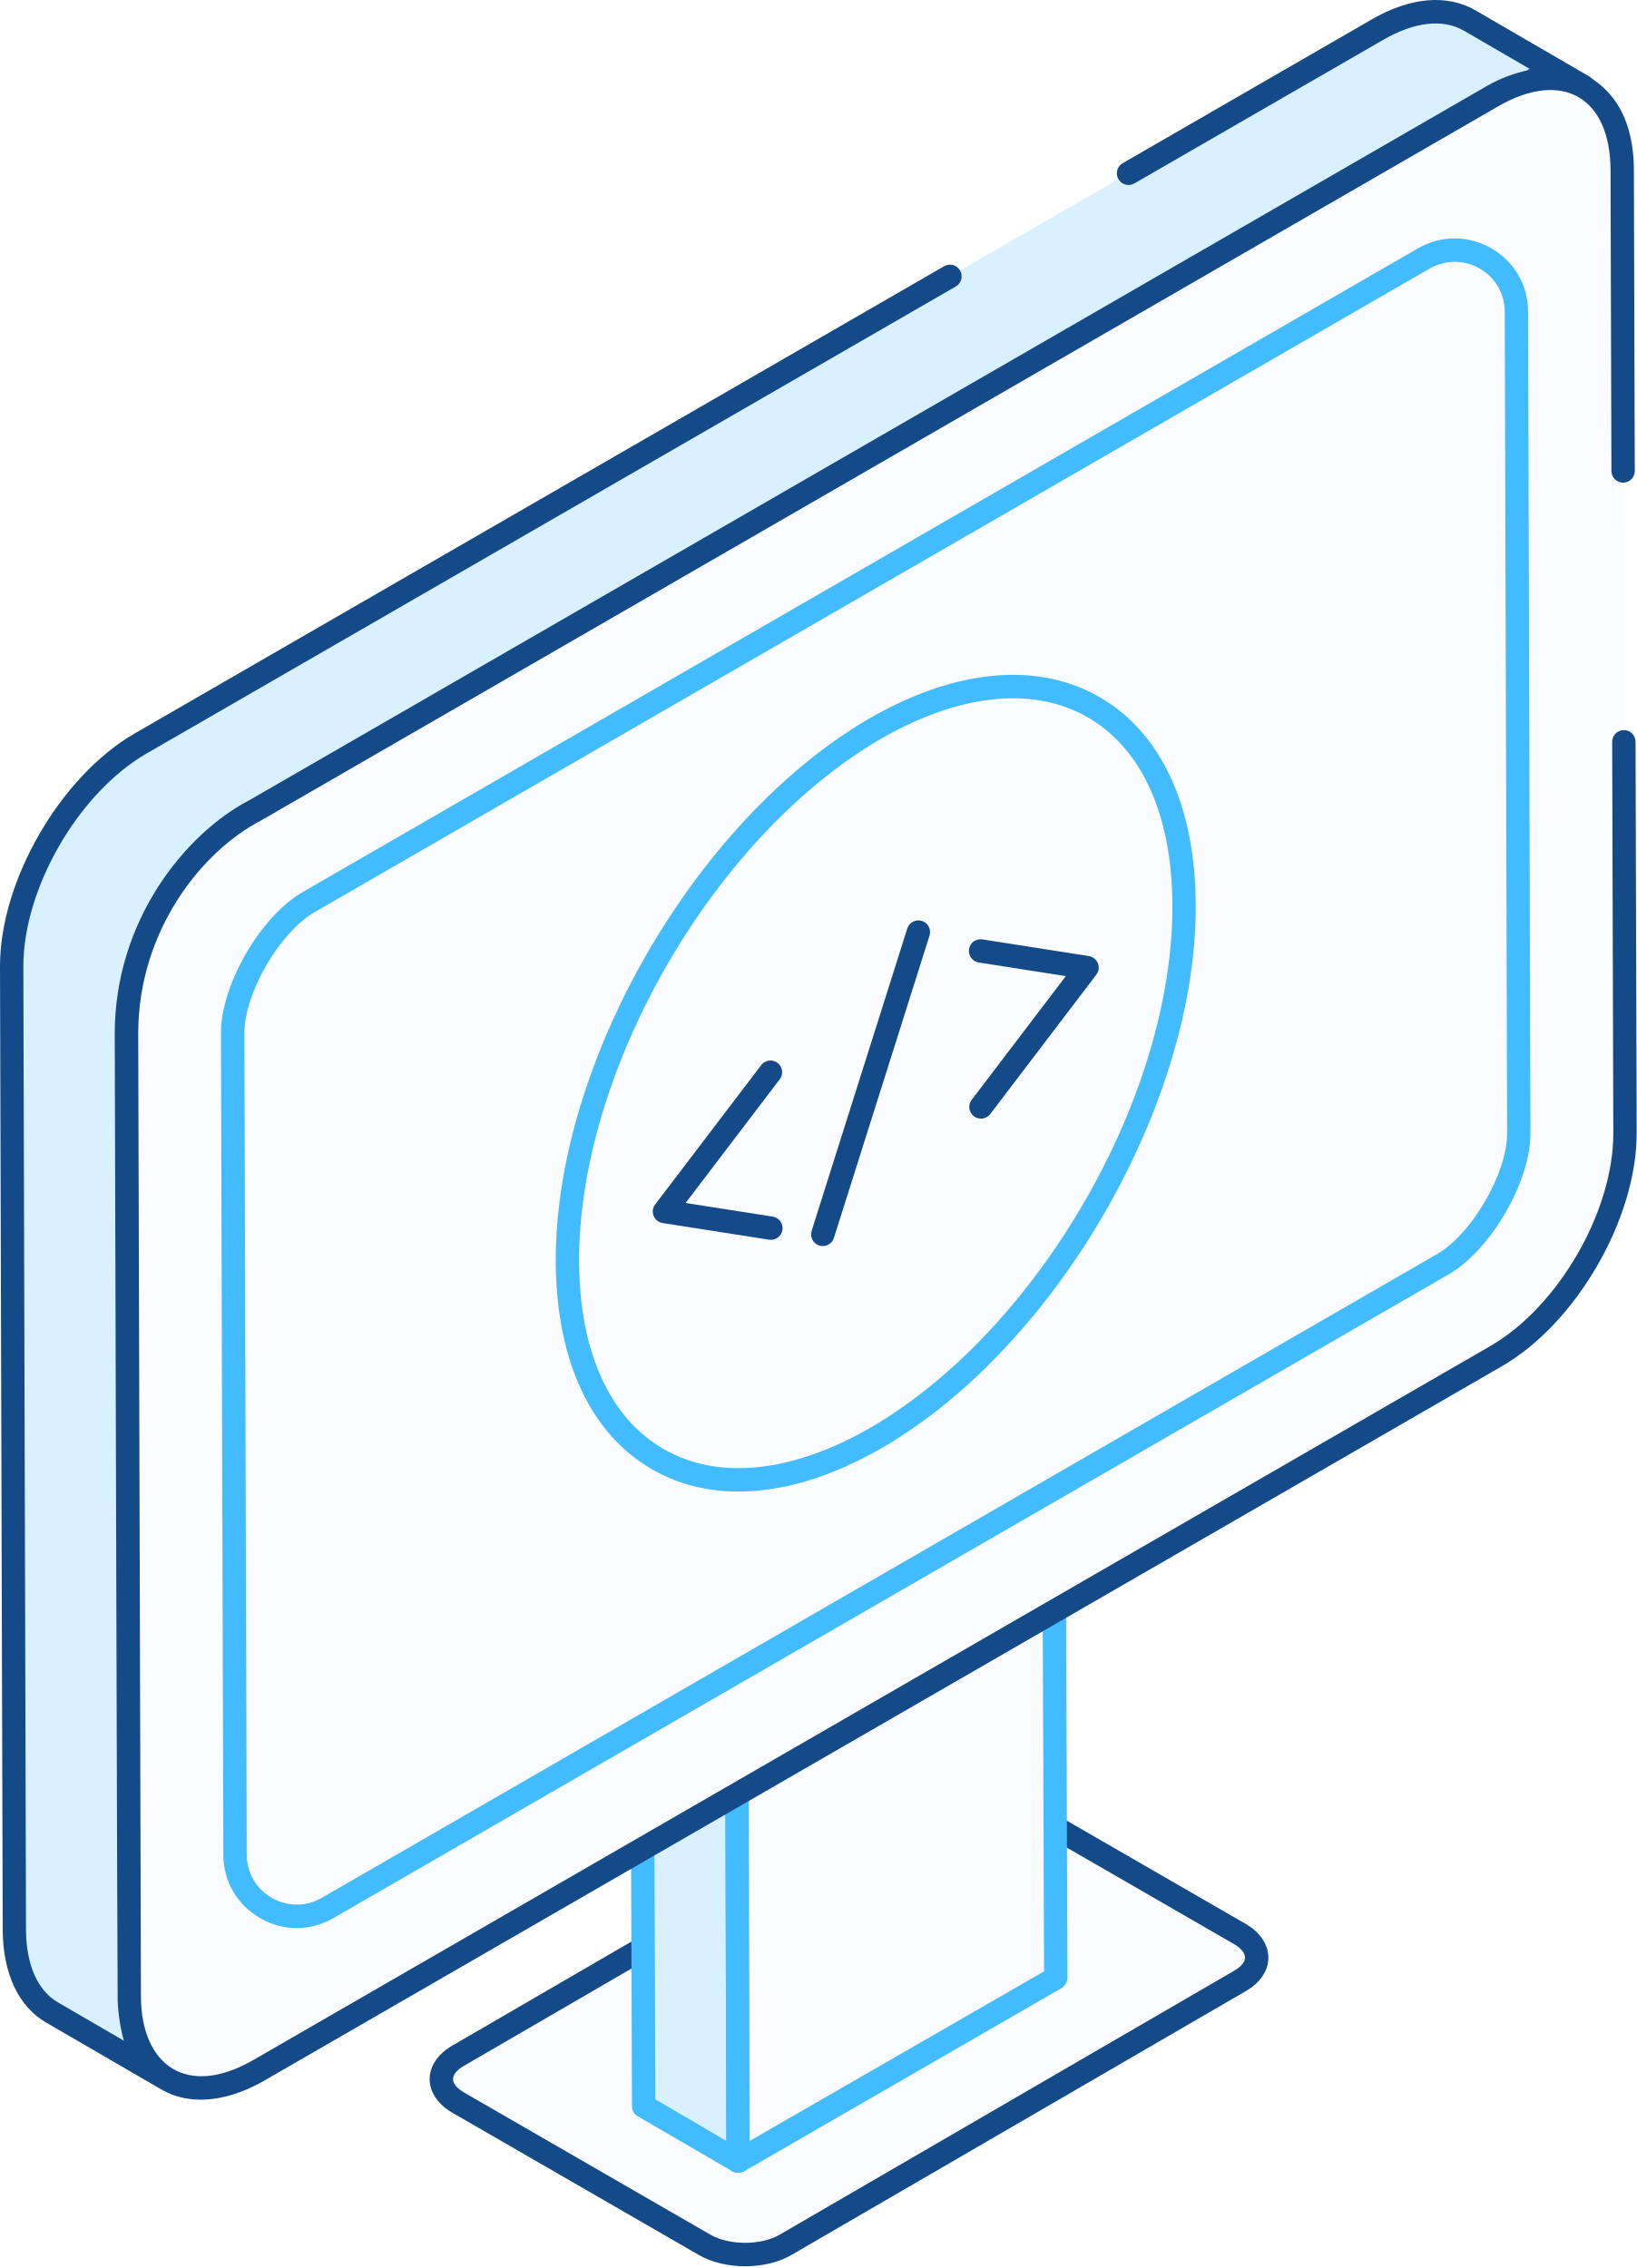
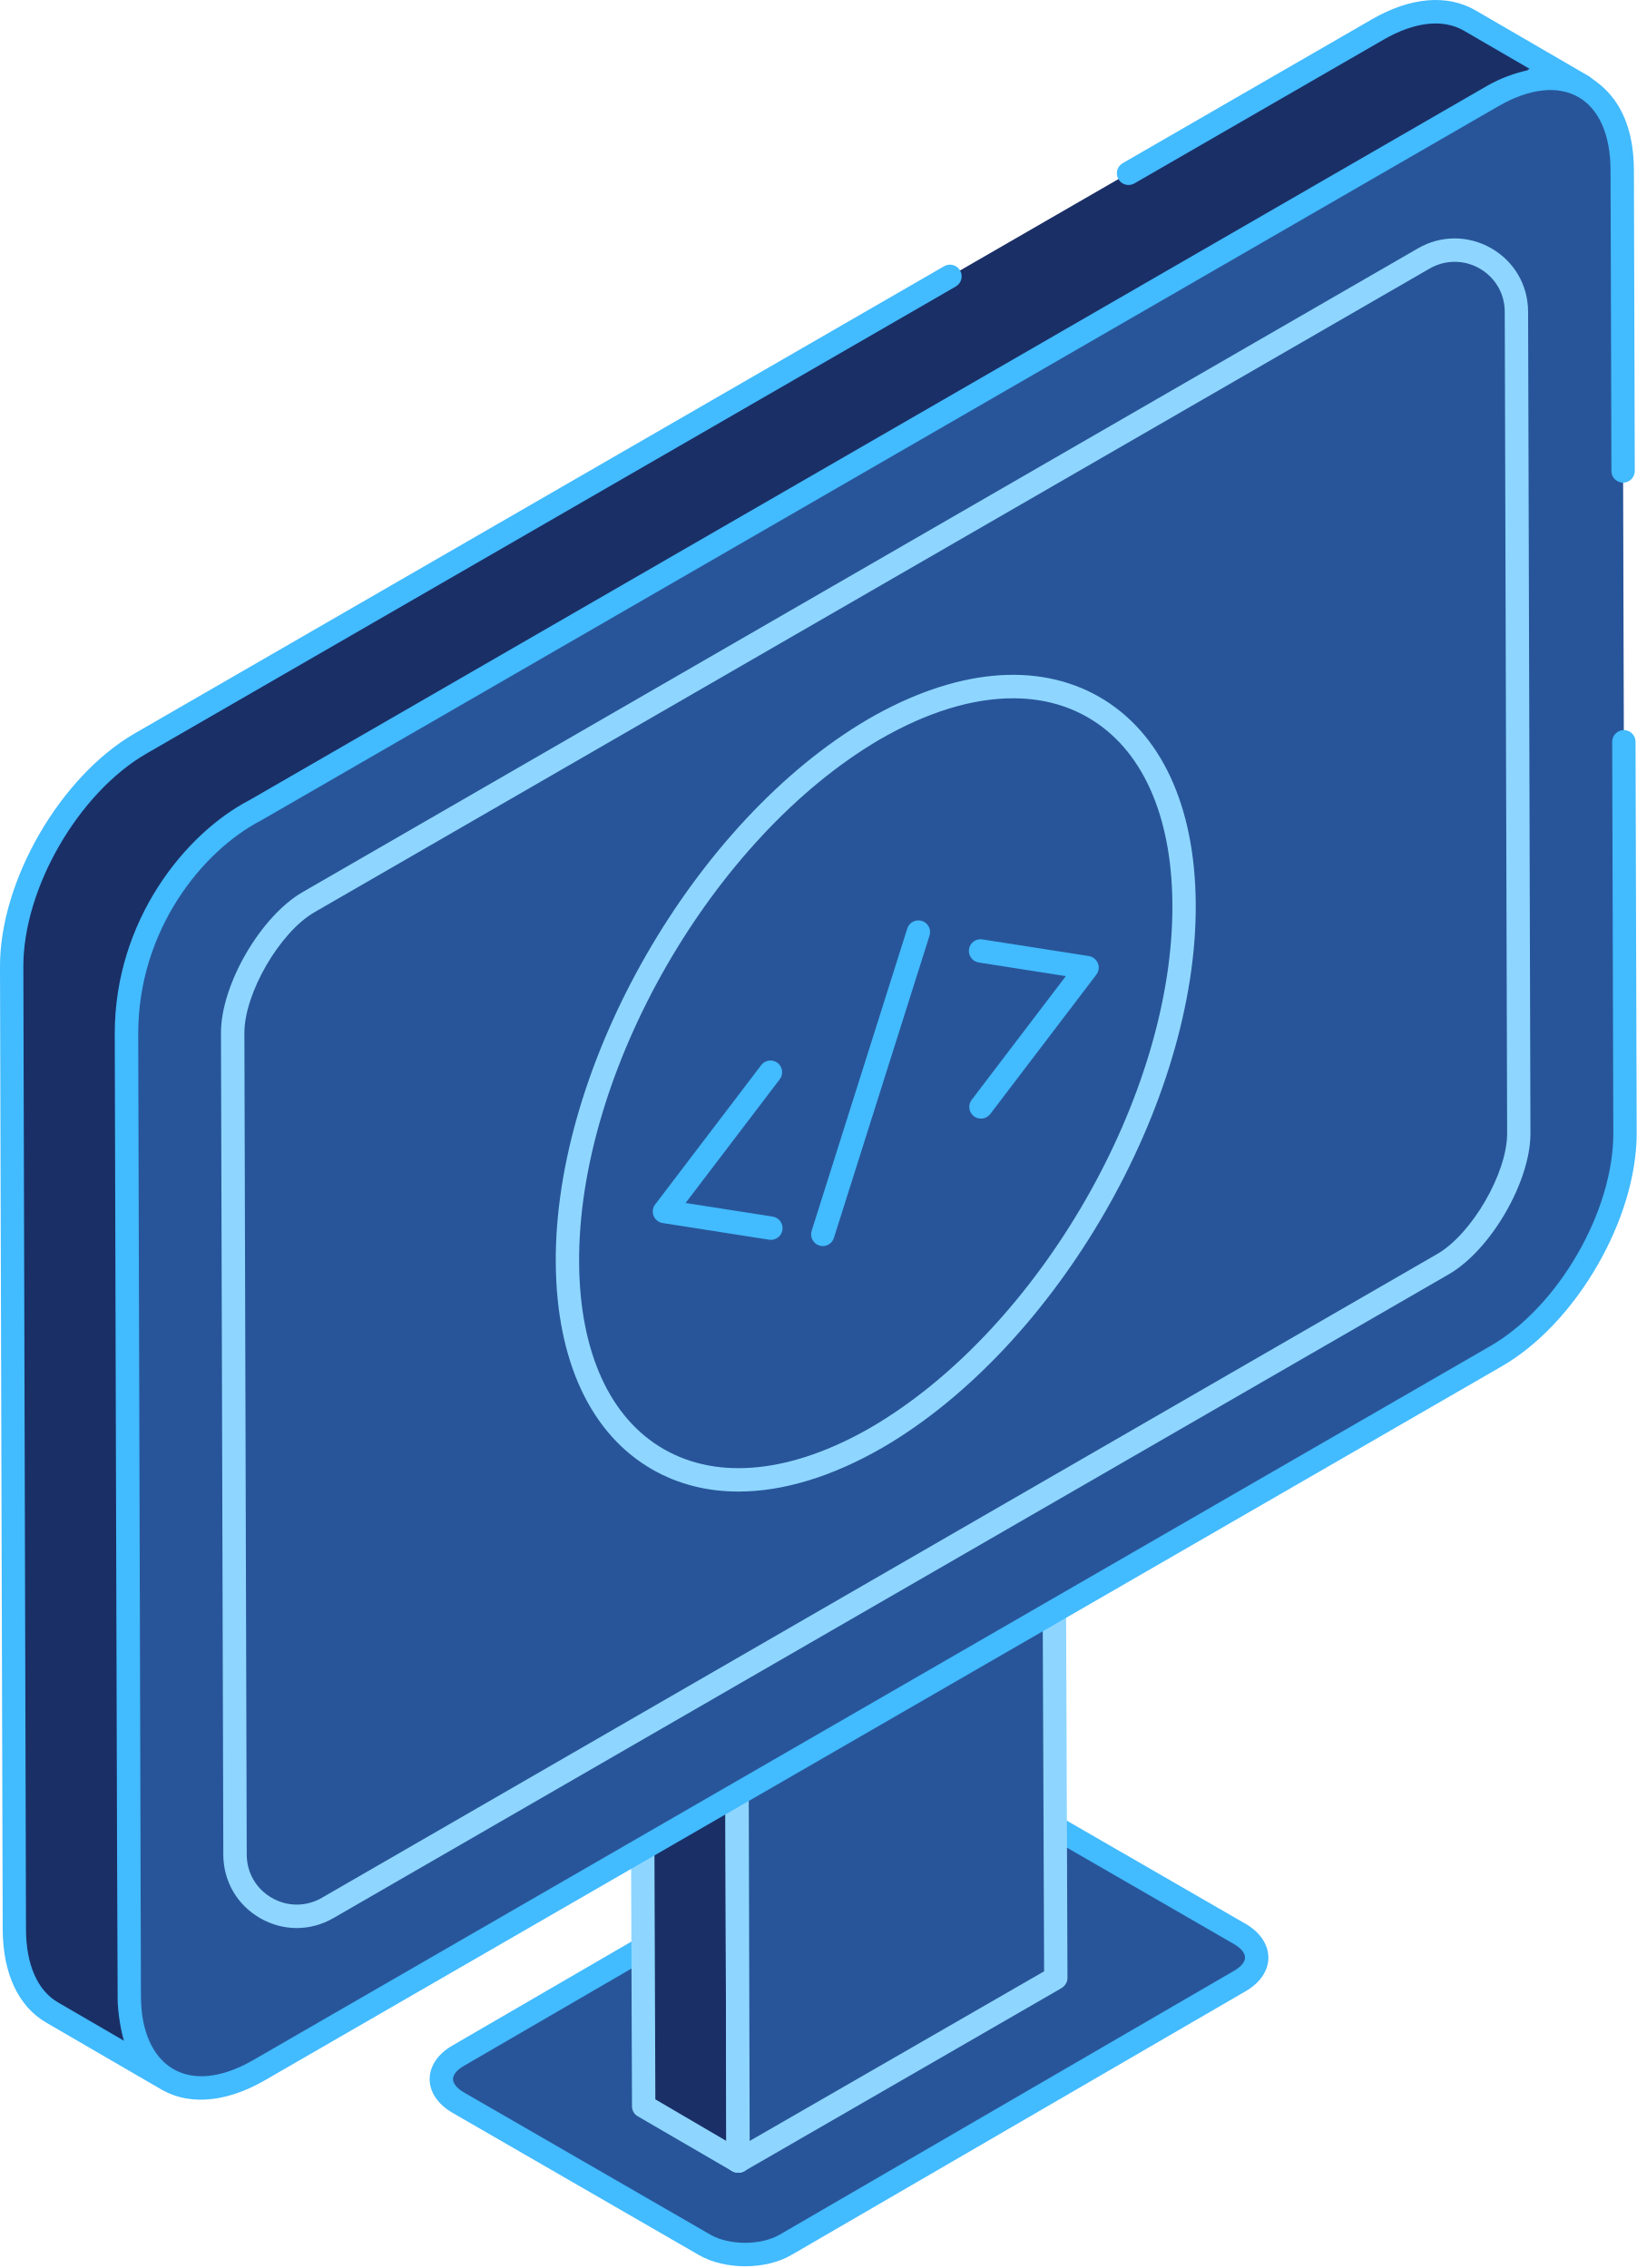
<svg xmlns="http://www.w3.org/2000/svg" width="329" height="456" viewBox="0 0 329 456" fill="none">
-   <path d="M249.205 388.84C253.709 391.441 253.735 395.653 249.269 398.254L157.869 451.338C153.403 453.939 146.121 453.926 141.629 451.338L92.098 422.741C87.607 420.14 87.581 415.94 92.047 413.339L183.447 360.255C187.913 357.654 195.183 357.654 199.687 360.255L249.205 388.84Z" fill="#FBFCFF" />
-   <path d="M250.387 386.81L211.969 364.633V370.05L248.039 390.87C249.448 391.682 250.26 392.672 250.26 393.573C250.26 394.461 249.473 395.425 248.09 396.224L156.703 449.308C152.948 451.478 146.579 451.478 142.811 449.308L93.279 420.711C91.871 419.899 91.059 418.922 91.059 418.021C91.059 417.133 91.845 416.169 93.228 415.37L129.032 394.575V389.145L90.868 411.31C88.001 412.972 86.365 415.42 86.365 418.034C86.365 420.647 88.039 423.109 90.932 424.784L140.463 453.381C143.077 454.891 146.426 455.652 149.776 455.652C153.125 455.652 156.462 454.903 159.063 453.393L250.45 400.31C253.317 398.648 254.954 396.199 254.954 393.598C254.941 390.946 253.279 388.485 250.387 386.81Z" fill="#154A89" />
-   <path d="M148.376 434.527L129.358 423.476L129.104 333.548L148.123 344.599L148.376 434.527Z" fill="#D9F1FF" />
-   <path d="M150.509 359.342L145.815 362.07L146.005 430.455L131.732 422.094L131.541 370.329L126.847 373.057L127.037 423.502C127.037 424.352 127.507 425.101 128.167 425.481L147.236 436.57C147.616 436.76 147.984 436.849 148.365 436.849C148.834 436.849 149.215 436.76 149.583 436.57C150.331 436.189 150.712 435.352 150.712 434.502V430.467L150.509 359.342Z" fill="#42BBFF" />
-   <path d="M172.864 328.118L153.846 317.068L217.663 280.211L236.682 291.274L172.864 328.118Z" fill="#FBFCFF" />
-   <path d="M211.955 307.755L212.209 397.683L148.379 434.527L148.125 344.599L211.955 307.755Z" fill="#FBFCFF" />
-   <path d="M214.29 322.511L209.596 325.239L209.875 396.351L150.689 430.455L150.498 359.342L145.804 362.07L145.994 430.455V434.489C145.994 435.339 146.464 436.177 147.212 436.557C147.593 436.748 147.961 436.836 148.342 436.836C148.811 436.836 149.192 436.748 149.56 436.557L213.352 399.739C214.1 399.269 214.569 398.521 214.569 397.671L214.29 322.511Z" fill="#42BBFF" />
-   <path d="M226.837 34.838L276.914 5.923C284.146 1.749 290.693 1.369 295.425 4.122L318.503 17.532C313.771 14.779 307.224 15.172 299.992 19.334L51.333 162.891L25.425 207.792L25.971 401.375C25.996 409.571 28.889 415.344 33.558 418.047L10.48 404.636C5.811 401.934 2.918 396.161 2.893 387.965L2.347 194.381C2.296 177.888 13.905 157.778 28.255 149.481L190.945 55.556" fill="#D9F1FF" />
-   <path d="M326.408 149.138L326.636 227.787C326.687 244.293 315.078 264.39 300.716 272.675L52.057 416.232C37.694 424.517 26.022 417.869 25.971 401.362L25.426 207.779C25.426 186.692 38.316 169.615 51.346 162.891L299.993 19.334C314.355 11.049 326.027 17.697 326.078 34.203L326.256 94.697" fill="#FBFCFF" />
-   <path d="M328.755 149.138C328.755 147.844 327.702 146.791 326.408 146.791C325.114 146.791 324.06 147.857 324.06 149.138L324.289 227.787C324.34 243.519 313.238 262.741 299.549 270.645L50.889 414.202C37.466 421.916 28.357 415.166 28.331 401.363L27.785 207.792C27.785 187.124 40.562 171.113 52.526 164.934L301.173 21.364C314.05 13.942 323.693 19.588 323.731 34.203L323.908 94.697C323.908 95.991 324.961 97.044 326.255 97.044C327.549 97.044 328.603 95.978 328.603 94.697L328.425 34.203C328.387 19.943 320.495 16.454 319.62 15.464L296.605 2.092C290.908 -1.22 283.499 -0.585 275.747 3.893L225.67 32.808C224.541 33.455 224.16 34.889 224.807 36.018C225.454 37.147 226.888 37.528 228.017 36.88L278.094 7.979C284.336 4.376 290.058 3.741 294.245 6.164L307.504 13.866C307.339 13.904 307.174 13.98 307.009 14.018C307.059 14.043 307.098 14.081 307.148 14.107C304.459 14.716 301.68 15.667 298.825 17.317L50.255 160.811C37.161 167.573 23.066 185.158 23.066 207.792C23.18 245.702 23.573 396.529 23.649 401.718H23.637C23.675 404.877 24.373 408.607 24.918 410.307L11.647 402.593C7.537 400.208 5.253 395.006 5.227 387.952L4.695 194.381C4.644 178.674 15.745 159.44 29.422 151.523L192.125 57.599C193.254 56.952 193.635 55.518 192.988 54.389C192.34 53.26 190.894 52.879 189.778 53.526L27.088 147.451C12.091 156.129 -0.063 177.177 0 194.394L0.546 387.977C0.584 396.782 3.692 403.418 9.3 406.666L32.378 420.076C32.391 420.076 32.391 420.076 32.404 420.076C32.416 420.089 32.429 420.089 32.429 420.102C38.925 423.845 46.715 422.03 53.236 418.262L301.896 274.692C316.879 266.039 329.034 244.991 328.983 227.762L328.755 149.138Z" fill="#154A89" />
-   <path d="M65.862 383.613C57.603 388.384 47.275 382.433 47.25 372.905L46.781 207.741C46.755 198.911 54.304 185.855 62.018 181.402L286.203 51.966C294.463 47.196 304.79 53.146 304.816 62.674L305.285 227.838C305.311 236.681 297.762 249.724 290.048 254.177L65.862 383.613Z" fill="#FBFCFF" />
-   <path d="M59.643 387.647C57.118 387.647 54.593 386.988 52.284 385.656C47.666 383.004 44.9 378.233 44.888 372.905L44.418 207.728C44.38 198.035 52.373 184.244 60.836 179.359L285.021 49.936C289.627 47.271 295.146 47.271 299.764 49.923C304.382 52.575 307.148 57.345 307.16 62.674L307.63 227.838C307.668 237.531 299.675 251.322 291.212 256.207L67.027 385.643C64.718 386.975 62.181 387.647 59.643 387.647ZM292.405 52.638C290.68 52.638 288.941 53.095 287.368 53.996L63.195 183.419C56.205 187.467 49.1 199.722 49.125 207.715L49.595 372.892C49.607 376.521 51.485 379.769 54.644 381.583C57.791 383.397 61.546 383.385 64.693 381.57L288.878 252.134C295.869 248.099 302.974 235.831 302.948 227.838L302.466 62.674C302.453 59.045 300.576 55.797 297.417 53.983C295.843 53.082 294.118 52.638 292.405 52.638Z" fill="#42BBFF" />
-   <path d="M176.253 289.004C210.776 268.856 238.332 220.822 238.003 181.669C237.711 142.465 209.887 126.872 175.72 146.614C141.274 166.761 113.768 214.77 114.06 253.961C114.339 293.064 142.162 308.682 176.253 289.004Z" fill="#FBFCFF" />
-   <path d="M148.431 299.89C142.138 299.89 136.302 298.418 131.138 295.462C118.755 288.369 111.866 273.639 111.714 253.961C111.409 214.085 139.601 165.01 174.542 144.571C191.936 134.51 208.404 132.937 220.939 140.105C233.31 147.185 240.211 161.94 240.351 181.643C240.694 221.52 212.477 270.594 177.447 291.034C177.447 291.034 177.447 291.034 177.434 291.034C167.247 296.921 157.376 299.89 148.431 299.89ZM203.621 140.397C195.476 140.397 186.379 143.163 176.889 148.644C143.255 168.322 116.116 215.557 116.408 253.936C116.535 271.863 122.6 285.172 133.473 291.389C144.46 297.682 159.241 296.121 175.087 286.986C208.81 267.296 235.987 220.073 235.657 181.694C235.53 163.742 229.465 150.42 218.605 144.203C214.164 141.653 209.115 140.397 203.621 140.397ZM176.255 289.004H176.318H176.255Z" fill="#42BBFF" />
-   <path d="M165.392 250.535C165.163 250.535 164.922 250.497 164.681 250.42C163.438 250.027 162.765 248.708 163.146 247.477L182.367 186.692C182.761 185.449 184.08 184.776 185.311 185.157C186.554 185.55 187.226 186.87 186.846 188.1L167.625 248.885C167.307 249.888 166.381 250.535 165.392 250.535Z" fill="#154A89" />
-   <path d="M154.964 249.279C154.837 249.279 154.723 249.266 154.596 249.253L133.193 245.904C132.381 245.777 131.683 245.219 131.378 244.458C131.074 243.696 131.188 242.821 131.696 242.161L153.01 214.148C153.784 213.12 155.256 212.917 156.296 213.703C157.324 214.49 157.527 215.962 156.74 216.99L137.811 241.869L155.319 244.61C156.601 244.813 157.476 246.018 157.273 247.3C157.096 248.454 156.106 249.279 154.964 249.279Z" fill="#154A89" />
-   <path d="M197.176 224.906C196.681 224.906 196.187 224.754 195.755 224.424C194.728 223.638 194.525 222.166 195.311 221.138L214.241 196.258L196.732 193.518C195.451 193.315 194.575 192.11 194.778 190.828C194.981 189.534 196.174 188.671 197.468 188.874L218.872 192.224C219.684 192.351 220.381 192.909 220.686 193.67C220.99 194.431 220.876 195.307 220.369 195.967L199.054 223.98C198.585 224.576 197.887 224.906 197.176 224.906Z" fill="#154A89" />
+   <path d="M249.205 388.84C253.709 391.441 253.735 395.653 249.269 398.254L157.869 451.338C153.403 453.939 146.121 453.926 141.629 451.338L92.098 422.741C87.607 420.14 87.581 415.94 92.047 413.339L183.447 360.255C187.913 357.654 195.183 357.654 199.687 360.255L249.205 388.84Z" fill="#285599" />
+   <path d="M250.387 386.81L211.969 364.633V370.05L248.039 390.87C249.448 391.682 250.26 392.672 250.26 393.573C250.26 394.461 249.473 395.425 248.09 396.224L156.703 449.308C152.948 451.478 146.579 451.478 142.811 449.308L93.279 420.711C91.871 419.899 91.059 418.922 91.059 418.021C91.059 417.133 91.845 416.169 93.228 415.37L129.032 394.575V389.145L90.868 411.31C88.001 412.972 86.365 415.42 86.365 418.034C86.365 420.647 88.039 423.109 90.932 424.784L140.463 453.381C143.077 454.891 146.426 455.652 149.776 455.652C153.125 455.652 156.462 454.903 159.063 453.393L250.45 400.31C253.317 398.648 254.954 396.199 254.954 393.598C254.941 390.946 253.279 388.485 250.387 386.81Z" fill="#42BBFF" />
+   <path d="M148.377 434.527L129.358 423.476L129.104 333.548L148.123 344.599L148.377 434.527Z" fill="#1A2F66" />
+   <path d="M150.509 359.342L145.815 362.07L146.005 430.455L131.732 422.094L131.541 370.329L126.847 373.057L127.037 423.502C127.037 424.352 127.507 425.101 128.167 425.481L147.236 436.57C147.616 436.76 147.984 436.849 148.365 436.849C148.834 436.849 149.215 436.76 149.583 436.57C150.331 436.189 150.712 435.352 150.712 434.502V430.467L150.509 359.342Z" fill="#8ED6FF" />
+   <path d="M172.864 328.118L153.846 317.068L217.663 280.211L236.682 291.274L172.864 328.118Z" fill="#285599" />
+   <path d="M211.955 307.755L212.209 397.683L148.379 434.527L148.125 344.599L211.955 307.755Z" fill="#285599" />
+   <path d="M214.29 322.511L209.596 325.239L209.875 396.351L150.689 430.455L150.499 359.342L145.804 362.07L145.995 430.455V434.489C145.995 435.339 146.464 436.177 147.212 436.557C147.593 436.748 147.961 436.836 148.342 436.836C148.811 436.836 149.192 436.748 149.56 436.557L213.352 399.739C214.1 399.269 214.57 398.521 214.57 397.671L214.29 322.511Z" fill="#8ED6FF" />
+   <path d="M226.837 34.838L276.914 5.923C284.146 1.749 290.693 1.369 295.425 4.122L318.503 17.532C313.771 14.779 307.224 15.172 299.992 19.334L51.333 162.891L25.425 207.792L25.971 401.375C25.996 409.571 28.889 415.344 33.558 418.047L10.48 404.636C5.811 401.934 2.918 396.161 2.893 387.965L2.347 194.381C2.296 177.888 13.905 157.778 28.255 149.481L190.945 55.556" fill="#1A2F66" />
+   <path d="M326.408 149.138L326.636 227.787C326.687 244.293 315.078 264.39 300.716 272.675L52.056 416.232C37.694 424.517 26.022 417.869 25.971 401.362L25.426 207.779C25.426 186.692 38.316 169.615 51.346 162.891L299.993 19.334C314.355 11.049 326.027 17.697 326.078 34.203L326.255 94.697" fill="#285599" />
+   <path d="M328.755 149.138C328.755 147.844 327.702 146.791 326.408 146.791C325.114 146.791 324.06 147.857 324.06 149.138L324.289 227.787C324.34 243.519 313.238 262.741 299.549 270.645L50.889 414.202C37.466 421.916 28.357 415.166 28.331 401.363L27.785 207.792C27.785 187.124 40.562 171.113 52.526 164.934L301.173 21.364C314.05 13.942 323.693 19.588 323.731 34.203L323.908 94.697C323.908 95.991 324.961 97.044 326.255 97.044C327.549 97.044 328.603 95.978 328.603 94.697L328.425 34.203C328.387 19.943 320.495 16.454 319.62 15.464L296.605 2.092C290.908 -1.22 283.499 -0.585 275.747 3.893L225.67 32.808C224.541 33.455 224.16 34.889 224.807 36.018C225.454 37.147 226.888 37.528 228.017 36.88L278.094 7.979C284.336 4.376 290.058 3.741 294.245 6.164L307.504 13.866C307.339 13.904 307.174 13.98 307.009 14.018C307.059 14.043 307.098 14.081 307.148 14.107C304.459 14.716 301.68 15.667 298.825 17.317L50.255 160.811C37.161 167.573 23.066 185.158 23.066 207.792C23.18 245.702 23.573 396.529 23.649 401.718H23.637C23.675 404.877 24.373 408.607 24.918 410.307L11.647 402.593C7.537 400.208 5.253 395.006 5.227 387.952L4.695 194.381C4.644 178.674 15.745 159.44 29.422 151.523L192.125 57.599C193.254 56.952 193.635 55.518 192.988 54.389C192.34 53.26 190.894 52.879 189.778 53.526L27.088 147.451C12.091 156.129 -0.063 177.177 0 194.394L0.546 387.977C0.584 396.782 3.692 403.418 9.3 406.666L32.378 420.076C32.391 420.076 32.391 420.076 32.404 420.076C32.416 420.089 32.429 420.089 32.429 420.102C38.925 423.845 46.715 422.03 53.236 418.262L301.896 274.692C316.879 266.039 329.034 244.991 328.983 227.762L328.755 149.138Z" fill="#42BBFF" />
+   <path d="M65.862 383.613C57.603 388.384 47.275 382.433 47.25 372.905L46.781 207.741C46.755 198.911 54.304 185.855 62.018 181.402L286.203 51.966C294.463 47.196 304.79 53.146 304.816 62.674L305.285 227.838C305.311 236.681 297.762 249.724 290.048 254.177L65.862 383.613Z" fill="#285599" />
+   <path d="M59.643 387.647C57.118 387.647 54.593 386.988 52.284 385.656C47.666 383.004 44.9 378.233 44.888 372.905L44.418 207.728C44.38 198.035 52.373 184.244 60.836 179.359L285.021 49.936C289.626 47.271 295.145 47.271 299.764 49.923C304.382 52.575 307.148 57.345 307.16 62.674L307.63 227.838C307.668 237.531 299.675 251.322 291.212 256.207L67.027 385.643C64.718 386.975 62.18 387.647 59.643 387.647ZM292.405 52.638C290.68 52.638 288.941 53.095 287.368 53.996L63.195 183.419C56.205 187.467 49.1 199.722 49.125 207.716L49.594 372.892C49.607 376.521 51.485 379.769 54.644 381.583C57.791 383.397 61.546 383.385 64.692 381.57L288.878 252.134C295.869 248.099 302.974 235.831 302.948 227.838L302.466 62.674C302.453 59.045 300.576 55.797 297.416 53.983C295.843 53.082 294.118 52.638 292.405 52.638Z" fill="#8ED6FF" />
+   <path d="M176.254 289.004C210.776 268.856 238.333 220.822 238.003 181.669C237.711 142.465 209.888 126.872 175.721 146.614C141.275 166.761 113.768 214.77 114.06 253.961C114.339 293.064 142.163 308.682 176.254 289.004Z" fill="#285599" />
+   <path d="M148.431 299.89C142.138 299.89 136.302 298.418 131.138 295.462C118.756 288.369 111.866 273.639 111.714 253.961C111.41 214.085 139.601 165.01 174.542 144.571C191.936 134.51 208.404 132.937 220.939 140.105C233.31 147.185 240.212 161.94 240.351 181.643C240.694 221.52 212.477 270.594 177.447 291.034C177.447 291.034 177.447 291.034 177.435 291.034C167.247 296.921 157.376 299.89 148.431 299.89ZM203.621 140.397C195.476 140.397 186.379 143.163 176.889 148.644C143.255 168.322 116.117 215.557 116.408 253.936C116.535 271.863 122.6 285.172 133.473 291.389C144.46 297.682 159.241 296.121 175.087 286.986C208.81 267.296 235.987 220.073 235.657 181.694C235.53 163.742 229.465 150.42 218.605 144.203C214.164 141.653 209.115 140.397 203.621 140.397ZM176.255 289.004H176.318H176.255Z" fill="#8ED6FF" />
+   <path d="M165.392 250.535C165.163 250.535 164.922 250.497 164.681 250.42C163.438 250.027 162.765 248.708 163.146 247.477L182.367 186.692C182.761 185.449 184.08 184.776 185.311 185.157C186.554 185.55 187.227 186.87 186.846 188.1L167.625 248.885C167.307 249.888 166.381 250.535 165.392 250.535Z" fill="#42BBFF" />
+   <path d="M154.964 249.279C154.837 249.279 154.723 249.266 154.596 249.253L133.193 245.904C132.381 245.777 131.683 245.219 131.379 244.458C131.074 243.696 131.188 242.821 131.696 242.161L153.01 214.148C153.784 213.12 155.256 212.917 156.296 213.703C157.324 214.49 157.527 215.962 156.741 216.99L137.811 241.869L155.32 244.61C156.601 244.813 157.476 246.018 157.273 247.3C157.096 248.454 156.106 249.279 154.964 249.279Z" fill="#42BBFF" />
+   <path d="M197.176 224.906C196.682 224.906 196.187 224.754 195.755 224.424C194.728 223.638 194.525 222.166 195.311 221.138L214.241 196.258L196.732 193.518C195.451 193.315 194.576 192.11 194.779 190.828C194.982 189.534 196.174 188.671 197.468 188.874L218.872 192.224C219.684 192.351 220.382 192.909 220.686 193.67C220.991 194.431 220.876 195.307 220.369 195.967L199.054 223.98C198.585 224.576 197.887 224.906 197.176 224.906Z" fill="#42BBFF" />
</svg>
